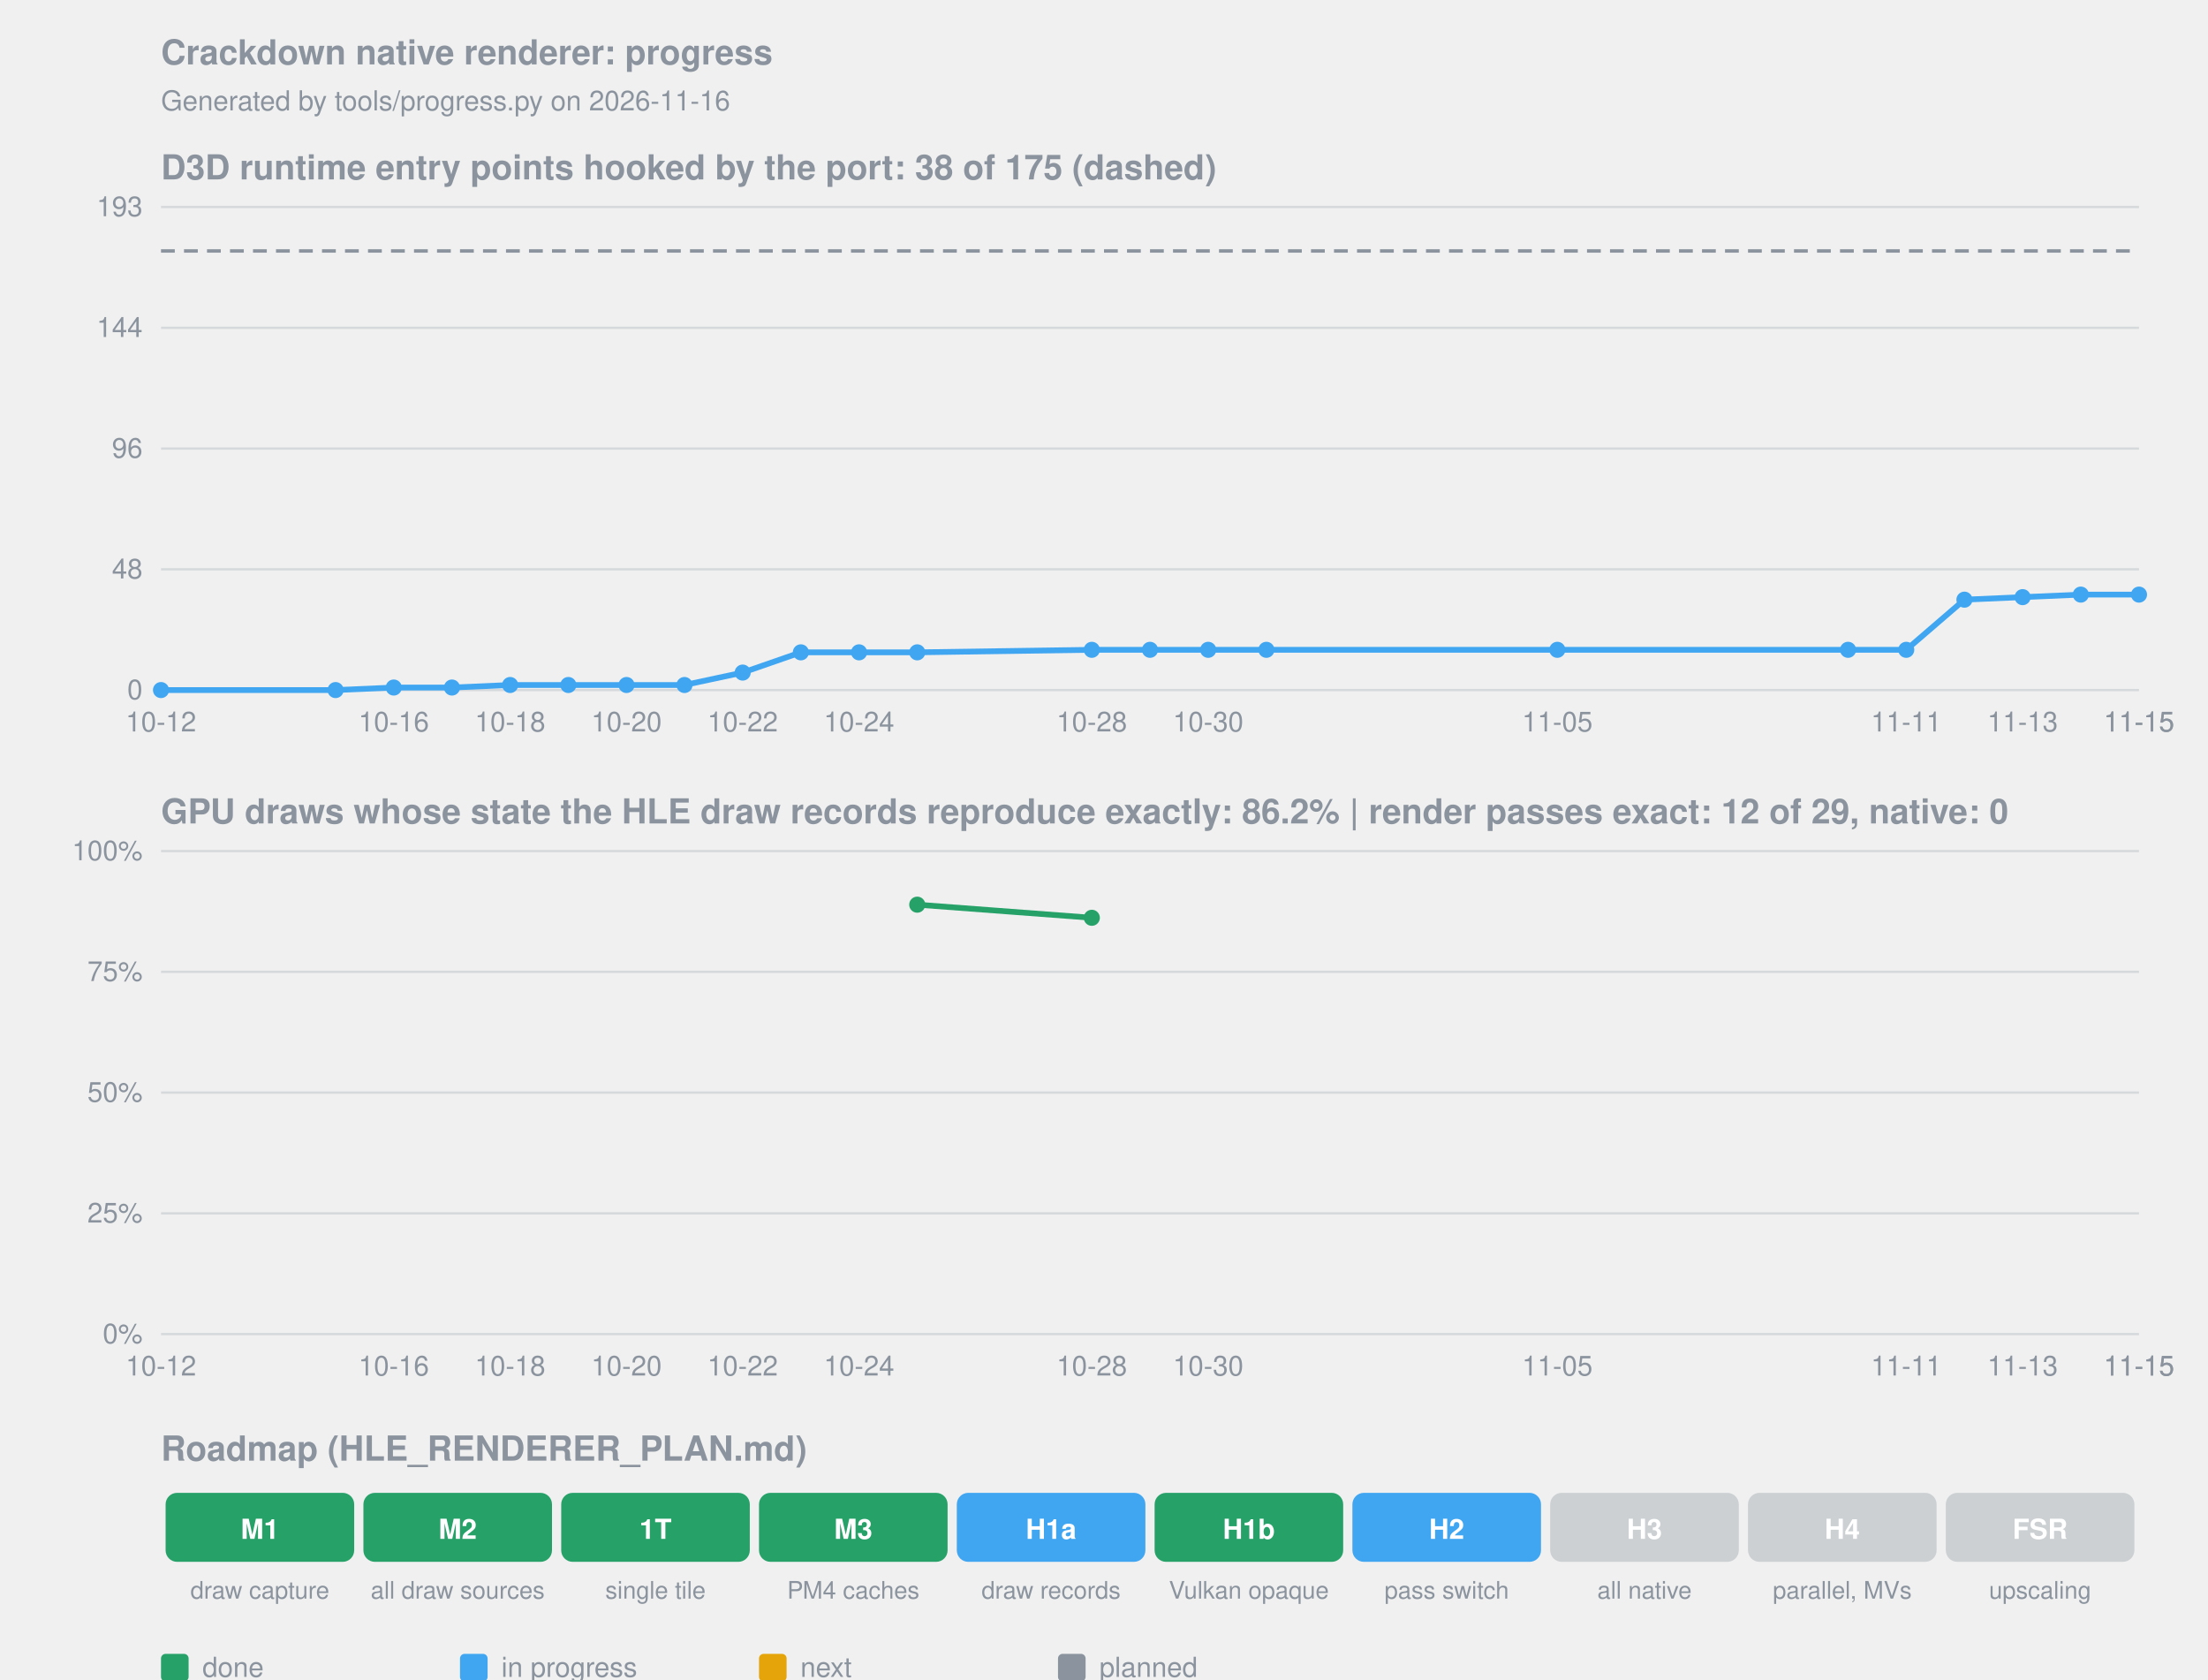
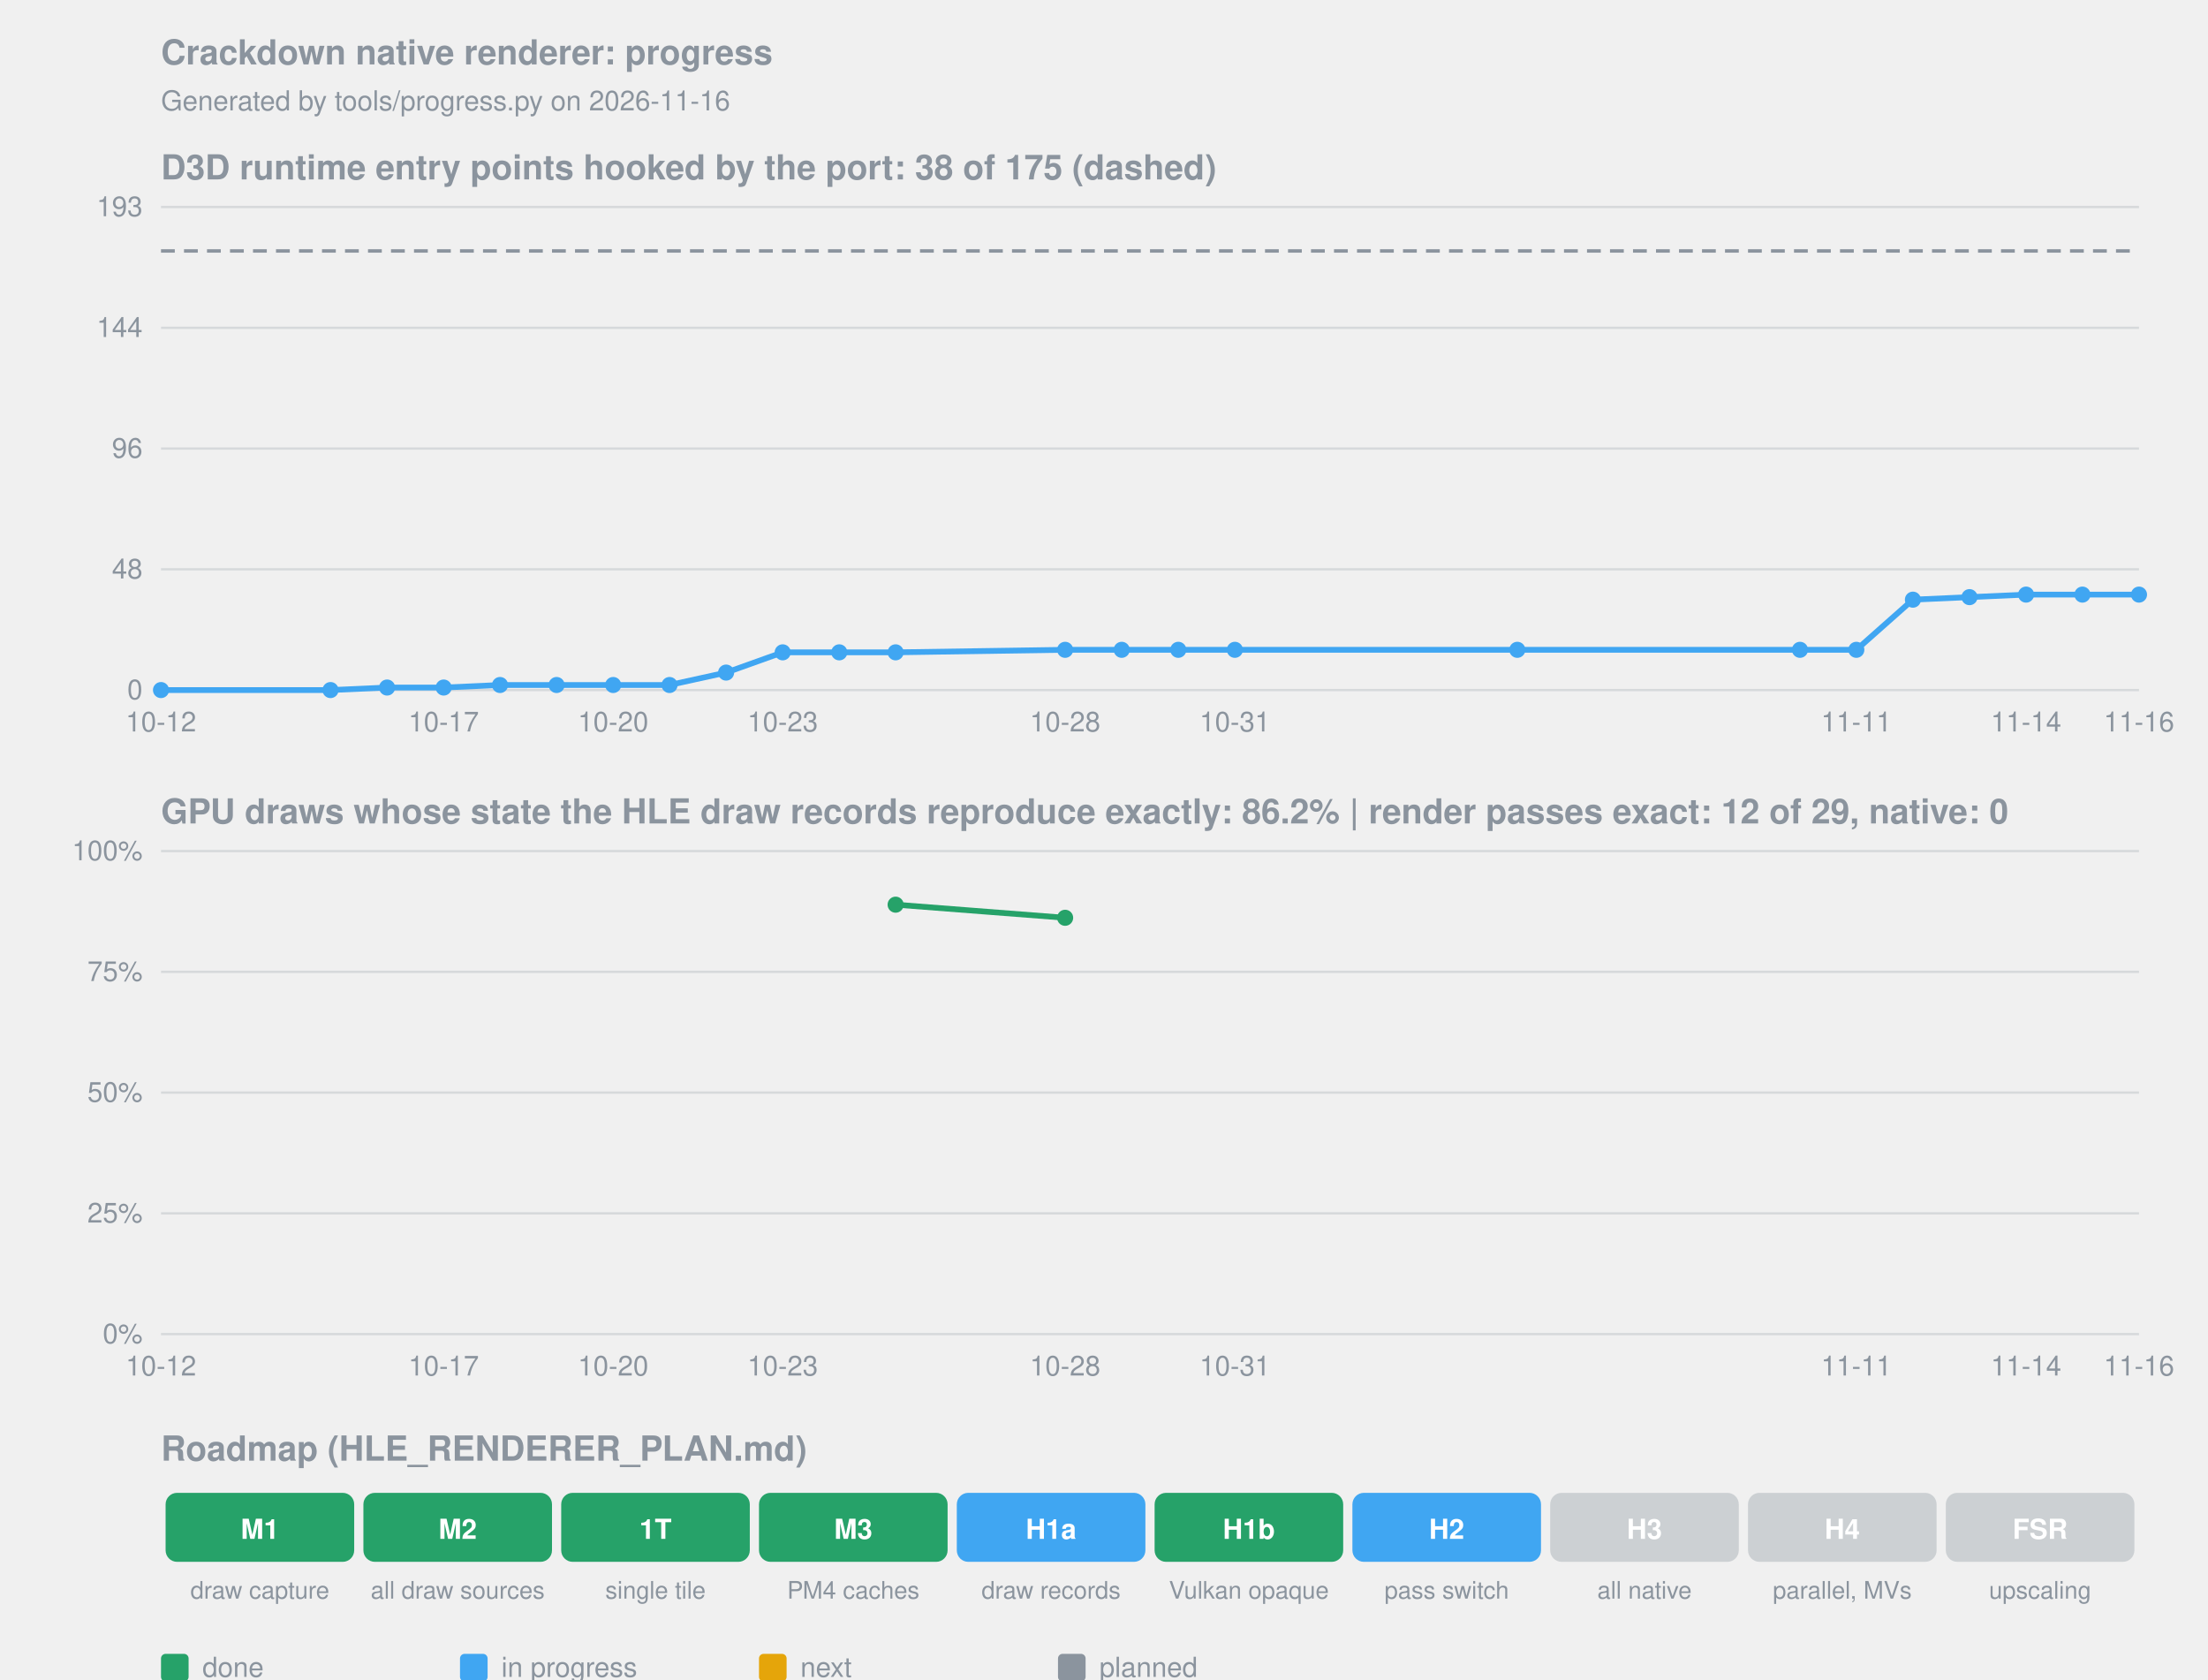
<svg xmlns="http://www.w3.org/2000/svg" width="960" height="730" viewBox="0 0 960 730" font-family="Segoe UI, Helvetica, Arial, sans-serif" font-size="12">
  <style>.t{fill:#8b949e}.h{fill:#8b949e;font-size:15px;font-weight:600}.g{stroke:#8b949e;stroke-opacity:.25}.a{fill:none;stroke:#40a6f2;stroke-width:2.5}.d{fill:none;stroke:#8b949e;stroke-width:1.5;stroke-dasharray:6 4}.m{fill:none;stroke:#26a269;stroke-width:2.5}</style>
  <text class="h" x="70" y="28">Crackdown native renderer: progress</text>
  <text class="t" x="70" y="48">Generated by tools/progress.py on 2026-11-16</text>
  <text class="h" x="70" y="78">D3D runtime entry points hooked by the port: 38 of 175 (dashed)</text>
  <line class="g" x1="70" x2="930" y1="300.0" y2="300.0" />
  <text class="t" x="62" y="304.0" text-anchor="end">0</text>
  <line class="g" x1="70" x2="930" y1="247.5" y2="247.5" />
  <text class="t" x="62" y="251.5" text-anchor="end">48</text>
  <line class="g" x1="70" x2="930" y1="195.0" y2="195.0" />
  <text class="t" x="62" y="199.0" text-anchor="end">96</text>
  <line class="g" x1="70" x2="930" y1="142.5" y2="142.5" />
  <text class="t" x="62" y="146.5" text-anchor="end">144</text>
  <line class="g" x1="70" x2="930" y1="90.0" y2="90.0" />
  <text class="t" x="62" y="94.0" text-anchor="end">193</text>
  <line class="d" x1="70" x2="930" y1="109.1" y2="109.1" />
-   <polyline class="a" points="70.0,300.0 145.9,300.0 171.2,298.9 196.5,298.9 221.8,297.8 247.1,297.8 272.4,297.8 297.6,297.8 322.9,292.4 348.2,283.6 373.5,283.6 398.8,283.6 474.7,282.5 500.0,282.5 525.3,282.5 550.6,282.5 677.1,282.5 803.5,282.5 828.8,282.5 854.1,260.7 879.4,259.6 904.7,258.5 930.0,258.5" />
+   <polyline class="a" points="70.0,300.0 143.7,300.0 168.3,298.9 192.9,298.9 217.4,297.8 242.0,297.8 266.6,297.8 291.1,297.8 315.7,292.4 340.3,283.6 364.9,283.6 389.4,283.6 463.1,282.5 487.7,282.5 512.3,282.5 536.9,282.5 659.7,282.5 782.6,282.5 807.1,282.5 831.7,260.7 856.3,259.6 880.9,258.5 905.4,258.5 930.0,258.5" />
  <circle cx="70.0" cy="300.0" r="3.5" fill="#40a6f2" />
-   <circle cx="145.9" cy="300.0" r="3.5" fill="#40a6f2" />
-   <circle cx="171.2" cy="298.9" r="3.5" fill="#40a6f2" />
-   <circle cx="196.5" cy="298.9" r="3.5" fill="#40a6f2" />
-   <circle cx="221.8" cy="297.8" r="3.5" fill="#40a6f2" />
-   <circle cx="247.1" cy="297.8" r="3.5" fill="#40a6f2" />
-   <circle cx="272.4" cy="297.8" r="3.5" fill="#40a6f2" />
-   <circle cx="297.6" cy="297.8" r="3.5" fill="#40a6f2" />
-   <circle cx="322.9" cy="292.4" r="3.5" fill="#40a6f2" />
-   <circle cx="348.2" cy="283.6" r="3.5" fill="#40a6f2" />
-   <circle cx="373.5" cy="283.6" r="3.5" fill="#40a6f2" />
-   <circle cx="398.8" cy="283.6" r="3.5" fill="#40a6f2" />
-   <circle cx="474.7" cy="282.5" r="3.5" fill="#40a6f2" />
-   <circle cx="500.0" cy="282.5" r="3.5" fill="#40a6f2" />
-   <circle cx="525.3" cy="282.5" r="3.5" fill="#40a6f2" />
-   <circle cx="550.6" cy="282.5" r="3.5" fill="#40a6f2" />
-   <circle cx="677.1" cy="282.5" r="3.5" fill="#40a6f2" />
-   <circle cx="803.5" cy="282.5" r="3.5" fill="#40a6f2" />
-   <circle cx="828.8" cy="282.5" r="3.5" fill="#40a6f2" />
-   <circle cx="854.1" cy="260.7" r="3.5" fill="#40a6f2" />
-   <circle cx="879.4" cy="259.6" r="3.5" fill="#40a6f2" />
-   <circle cx="904.7" cy="258.5" r="3.5" fill="#40a6f2" />
+   <circle cx="143.7" cy="300.0" r="3.5" fill="#40a6f2" />
+   <circle cx="168.3" cy="298.9" r="3.5" fill="#40a6f2" />
+   <circle cx="192.9" cy="298.9" r="3.5" fill="#40a6f2" />
+   <circle cx="217.4" cy="297.8" r="3.5" fill="#40a6f2" />
+   <circle cx="242.0" cy="297.8" r="3.5" fill="#40a6f2" />
+   <circle cx="266.6" cy="297.8" r="3.5" fill="#40a6f2" />
+   <circle cx="291.1" cy="297.8" r="3.5" fill="#40a6f2" />
+   <circle cx="315.7" cy="292.4" r="3.5" fill="#40a6f2" />
+   <circle cx="340.3" cy="283.6" r="3.5" fill="#40a6f2" />
+   <circle cx="364.9" cy="283.6" r="3.5" fill="#40a6f2" />
+   <circle cx="389.4" cy="283.6" r="3.5" fill="#40a6f2" />
+   <circle cx="463.1" cy="282.5" r="3.5" fill="#40a6f2" />
+   <circle cx="487.7" cy="282.5" r="3.5" fill="#40a6f2" />
+   <circle cx="512.3" cy="282.5" r="3.5" fill="#40a6f2" />
+   <circle cx="536.9" cy="282.5" r="3.5" fill="#40a6f2" />
+   <circle cx="659.7" cy="282.5" r="3.5" fill="#40a6f2" />
+   <circle cx="782.6" cy="282.5" r="3.5" fill="#40a6f2" />
+   <circle cx="807.1" cy="282.5" r="3.5" fill="#40a6f2" />
+   <circle cx="831.7" cy="260.7" r="3.5" fill="#40a6f2" />
+   <circle cx="856.3" cy="259.6" r="3.5" fill="#40a6f2" />
+   <circle cx="880.9" cy="258.5" r="3.5" fill="#40a6f2" />
+   <circle cx="905.4" cy="258.5" r="3.5" fill="#40a6f2" />
  <circle cx="930.0" cy="258.5" r="3.5" fill="#40a6f2" />
  <text class="t" x="70.0" y="318" text-anchor="middle">10-12</text>
-   <text class="t" x="171.2" y="318" text-anchor="middle">10-16</text>
-   <text class="t" x="221.8" y="318" text-anchor="middle">10-18</text>
-   <text class="t" x="272.4" y="318" text-anchor="middle">10-20</text>
-   <text class="t" x="322.9" y="318" text-anchor="middle">10-22</text>
-   <text class="t" x="373.5" y="318" text-anchor="middle">10-24</text>
-   <text class="t" x="474.7" y="318" text-anchor="middle">10-28</text>
-   <text class="t" x="525.3" y="318" text-anchor="middle">10-30</text>
-   <text class="t" x="677.1" y="318" text-anchor="middle">11-05</text>
-   <text class="t" x="828.8" y="318" text-anchor="middle">11-11</text>
-   <text class="t" x="879.4" y="318" text-anchor="middle">11-13</text>
-   <text class="t" x="930.0" y="318" text-anchor="middle">11-15</text>
-   <text class="t" x="930.0" y="318" text-anchor="middle">11-15</text>
+   <text class="t" x="192.9" y="318" text-anchor="middle">10-17</text>
+   <text class="t" x="266.6" y="318" text-anchor="middle">10-20</text>
+   <text class="t" x="340.3" y="318" text-anchor="middle">10-23</text>
+   <text class="t" x="463.1" y="318" text-anchor="middle">10-28</text>
+   <text class="t" x="536.9" y="318" text-anchor="middle">10-31</text>
+   <text class="t" x="807.1" y="318" text-anchor="middle">11-11</text>
+   <text class="t" x="880.9" y="318" text-anchor="middle">11-14</text>
+   <text class="t" x="930.0" y="318" text-anchor="middle">11-16</text>
  <text class="h" x="70" y="358">GPU draws whose state the HLE draw records reproduce exactly: 86.2%  |  render passes exact: 12 of 29, native: 0</text>
  <line class="g" x1="70" x2="930" y1="580.0" y2="580.0" />
  <text class="t" x="62" y="584.0" text-anchor="end">0%</text>
  <line class="g" x1="70" x2="930" y1="527.5" y2="527.5" />
  <text class="t" x="62" y="531.5" text-anchor="end">25%</text>
  <line class="g" x1="70" x2="930" y1="475.0" y2="475.0" />
  <text class="t" x="62" y="479.0" text-anchor="end">50%</text>
  <line class="g" x1="70" x2="930" y1="422.5" y2="422.5" />
  <text class="t" x="62" y="426.5" text-anchor="end">75%</text>
  <line class="g" x1="70" x2="930" y1="370.0" y2="370.0" />
  <text class="t" x="62" y="374.0" text-anchor="end">100%</text>
-   <polyline class="m" points="398.8,393.3 474.7,399.0" />
-   <circle cx="398.8" cy="393.3" r="3.5" fill="#26a269" />
-   <circle cx="474.7" cy="399.0" r="3.5" fill="#26a269" />
+   <polyline class="m" points="389.4,393.3 463.1,399.0" />
+   <circle cx="389.4" cy="393.3" r="3.5" fill="#26a269" />
+   <circle cx="463.1" cy="399.0" r="3.5" fill="#26a269" />
  <text class="t" x="70.0" y="598" text-anchor="middle">10-12</text>
-   <text class="t" x="171.2" y="598" text-anchor="middle">10-16</text>
-   <text class="t" x="221.8" y="598" text-anchor="middle">10-18</text>
-   <text class="t" x="272.4" y="598" text-anchor="middle">10-20</text>
-   <text class="t" x="322.9" y="598" text-anchor="middle">10-22</text>
-   <text class="t" x="373.5" y="598" text-anchor="middle">10-24</text>
-   <text class="t" x="474.7" y="598" text-anchor="middle">10-28</text>
-   <text class="t" x="525.3" y="598" text-anchor="middle">10-30</text>
-   <text class="t" x="677.1" y="598" text-anchor="middle">11-05</text>
-   <text class="t" x="828.8" y="598" text-anchor="middle">11-11</text>
-   <text class="t" x="879.4" y="598" text-anchor="middle">11-13</text>
-   <text class="t" x="930.0" y="598" text-anchor="middle">11-15</text>
-   <text class="t" x="930.0" y="598" text-anchor="middle">11-15</text>
+   <text class="t" x="192.9" y="598" text-anchor="middle">10-17</text>
+   <text class="t" x="266.6" y="598" text-anchor="middle">10-20</text>
+   <text class="t" x="340.3" y="598" text-anchor="middle">10-23</text>
+   <text class="t" x="463.1" y="598" text-anchor="middle">10-28</text>
+   <text class="t" x="536.9" y="598" text-anchor="middle">10-31</text>
+   <text class="t" x="807.1" y="598" text-anchor="middle">11-11</text>
+   <text class="t" x="880.9" y="598" text-anchor="middle">11-14</text>
+   <text class="t" x="930.0" y="598" text-anchor="middle">11-16</text>
  <text class="h" x="70" y="635">Roadmap (HLE_RENDERER_PLAN.md)</text>
  <rect x="72.0" y="649" width="82.0" height="30" rx="5" fill="#26a269" fill-opacity="1" />
  <text x="113.0" y="669" text-anchor="middle" fill="#ffffff" font-weight="600">M1</text>
  <text class="t" x="113.0" y="695" text-anchor="middle" font-size="10.5">draw capture</text>
  <rect x="158.0" y="649" width="82.0" height="30" rx="5" fill="#26a269" fill-opacity="1" />
  <text x="199.0" y="669" text-anchor="middle" fill="#ffffff" font-weight="600">M2</text>
  <text class="t" x="199.0" y="695" text-anchor="middle" font-size="10.5">all draw sources</text>
  <rect x="244.0" y="649" width="82.0" height="30" rx="5" fill="#26a269" fill-opacity="1" />
  <text x="285.0" y="669" text-anchor="middle" fill="#ffffff" font-weight="600">1T</text>
  <text class="t" x="285.0" y="695" text-anchor="middle" font-size="10.5">single tile</text>
  <rect x="330.0" y="649" width="82.0" height="30" rx="5" fill="#26a269" fill-opacity="1" />
  <text x="371.0" y="669" text-anchor="middle" fill="#ffffff" font-weight="600">M3</text>
  <text class="t" x="371.0" y="695" text-anchor="middle" font-size="10.5">PM4 caches</text>
  <rect x="416.0" y="649" width="82.0" height="30" rx="5" fill="#40a6f2" fill-opacity="1" />
  <text x="457.0" y="669" text-anchor="middle" fill="#ffffff" font-weight="600">H1a</text>
  <text class="t" x="457.0" y="695" text-anchor="middle" font-size="10.5">draw records</text>
  <rect x="502.0" y="649" width="82.0" height="30" rx="5" fill="#26a269" fill-opacity="1" />
  <text x="543.0" y="669" text-anchor="middle" fill="#ffffff" font-weight="600">H1b</text>
  <text class="t" x="543.0" y="695" text-anchor="middle" font-size="10.5">Vulkan opaque</text>
  <rect x="588.0" y="649" width="82.0" height="30" rx="5" fill="#40a6f2" fill-opacity="1" />
  <text x="629.0" y="669" text-anchor="middle" fill="#ffffff" font-weight="600">H2</text>
  <text class="t" x="629.0" y="695" text-anchor="middle" font-size="10.5">pass switch</text>
  <rect x="674.0" y="649" width="82.0" height="30" rx="5" fill="#8b949e" fill-opacity=".35" />
  <text x="715.0" y="669" text-anchor="middle" fill="#ffffff" font-weight="600">H3</text>
  <text class="t" x="715.0" y="695" text-anchor="middle" font-size="10.5">all native</text>
  <rect x="760.0" y="649" width="82.0" height="30" rx="5" fill="#8b949e" fill-opacity=".35" />
  <text x="801.0" y="669" text-anchor="middle" fill="#ffffff" font-weight="600">H4</text>
  <text class="t" x="801.0" y="695" text-anchor="middle" font-size="10.5">parallel, MVs</text>
  <rect x="846.0" y="649" width="82.0" height="30" rx="5" fill="#8b949e" fill-opacity=".35" />
  <text x="887.0" y="669" text-anchor="middle" fill="#ffffff" font-weight="600">FSR</text>
  <text class="t" x="887.0" y="695" text-anchor="middle" font-size="10.5">upscaling</text>
  <rect x="70" y="719" width="12" height="12" rx="2" fill="#26a269" />
  <text class="t" x="88" y="729">done</text>
  <rect x="200" y="719" width="12" height="12" rx="2" fill="#40a6f2" />
  <text class="t" x="218" y="729">in progress</text>
  <rect x="330" y="719" width="12" height="12" rx="2" fill="#e5a50a" />
  <text class="t" x="348" y="729">next</text>
  <rect x="460" y="719" width="12" height="12" rx="2" fill="#8b949e" />
  <text class="t" x="478" y="729">planned</text>
</svg>
